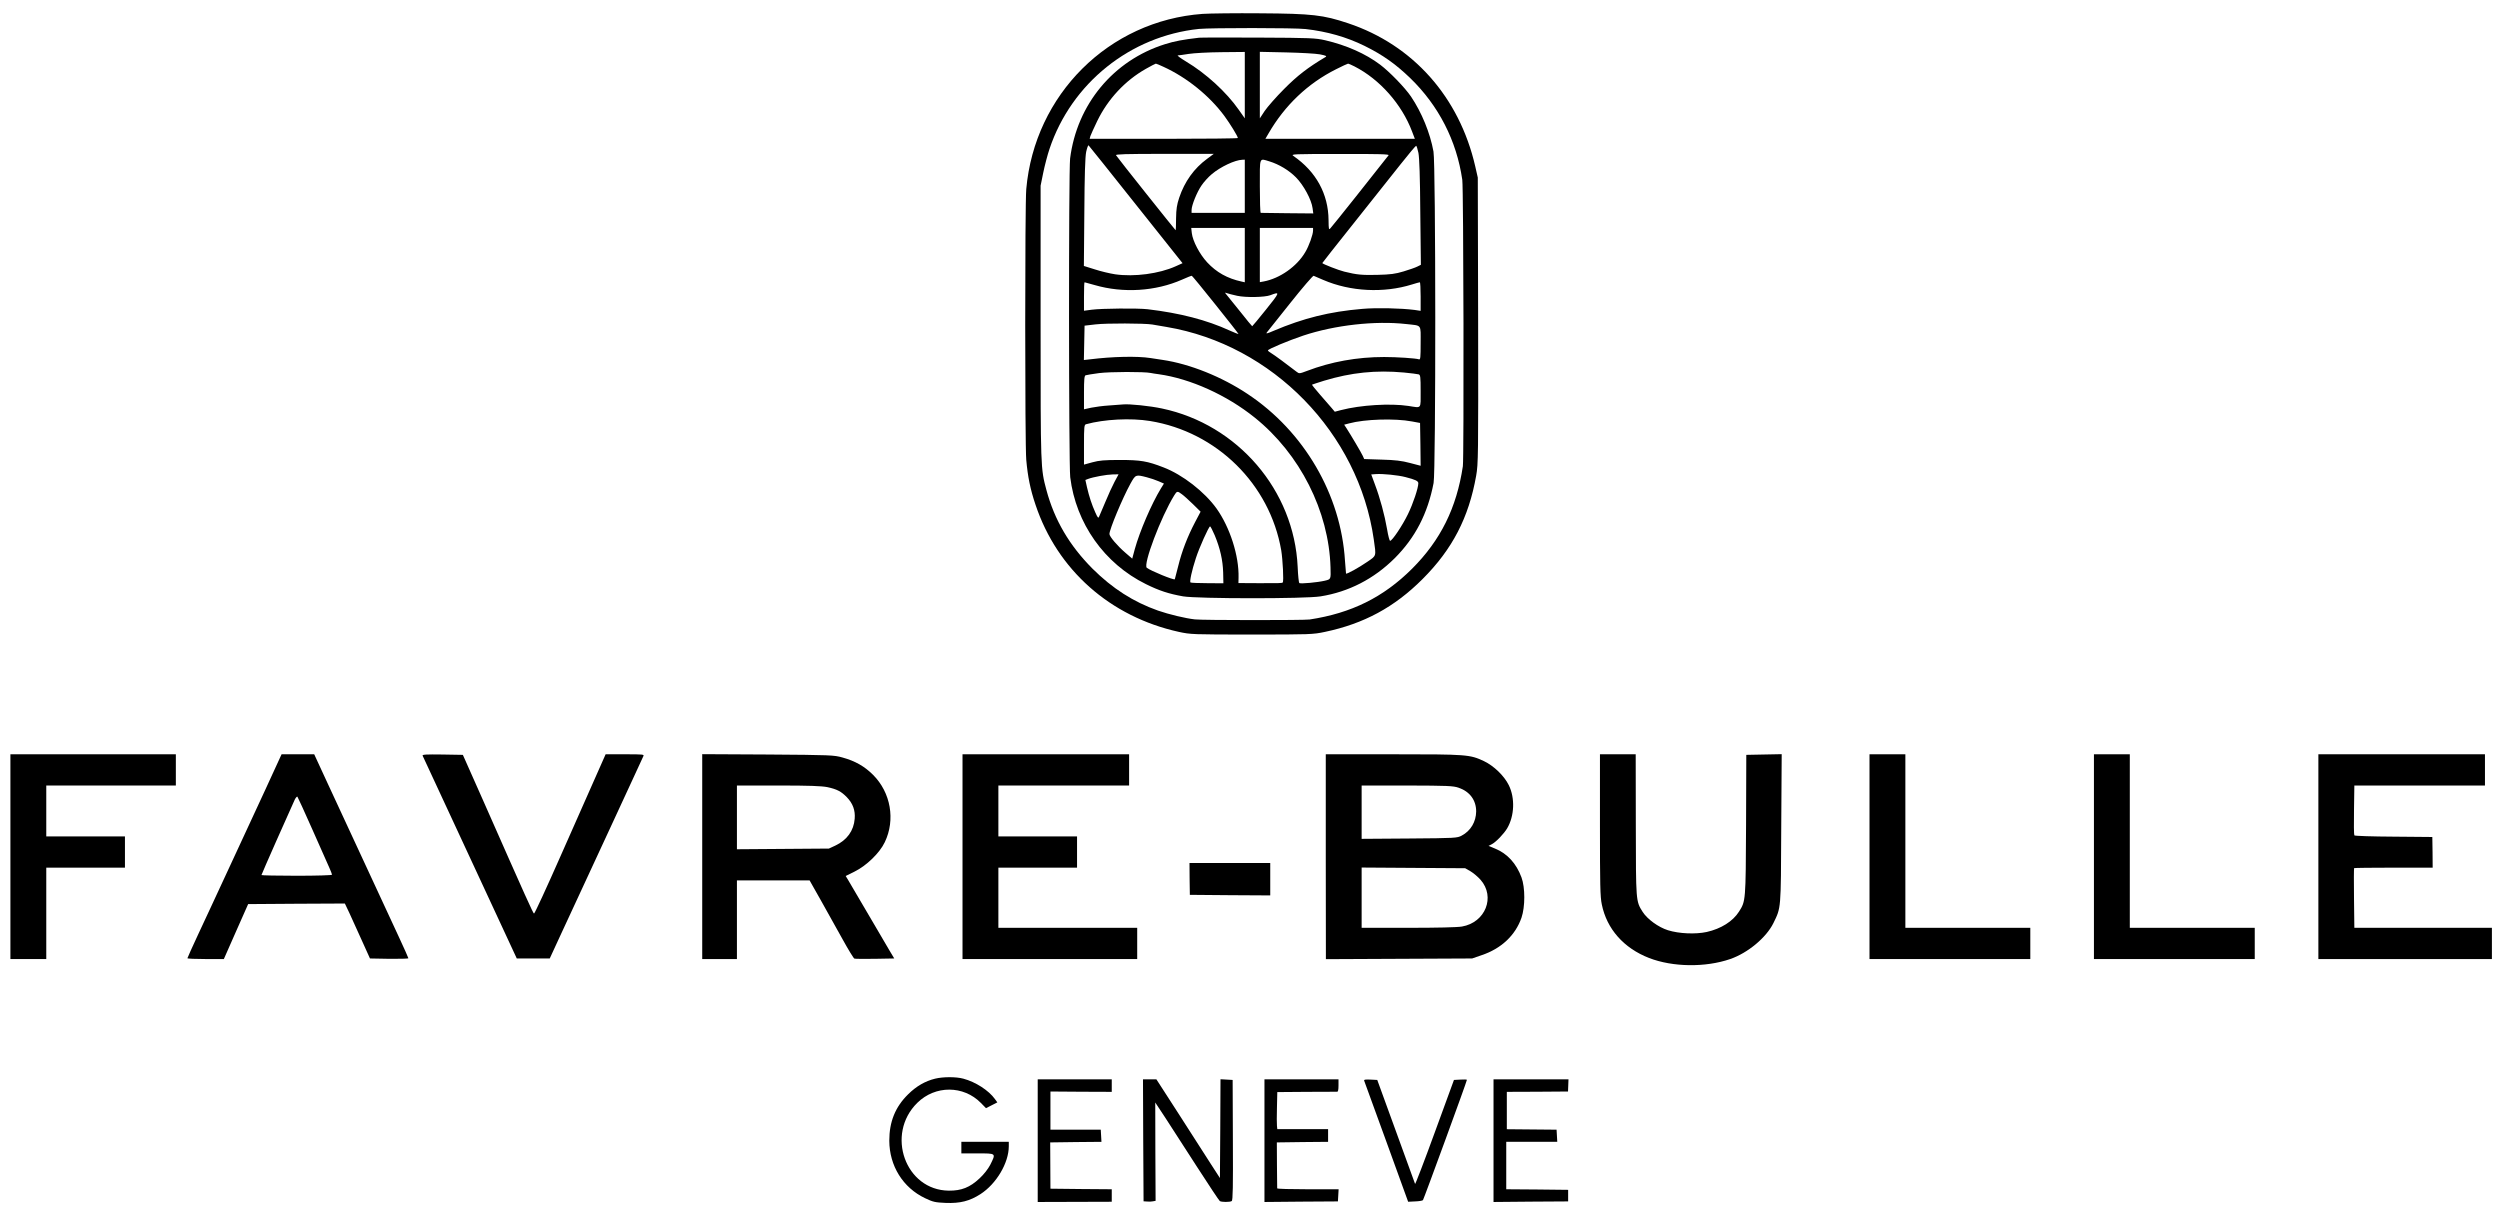
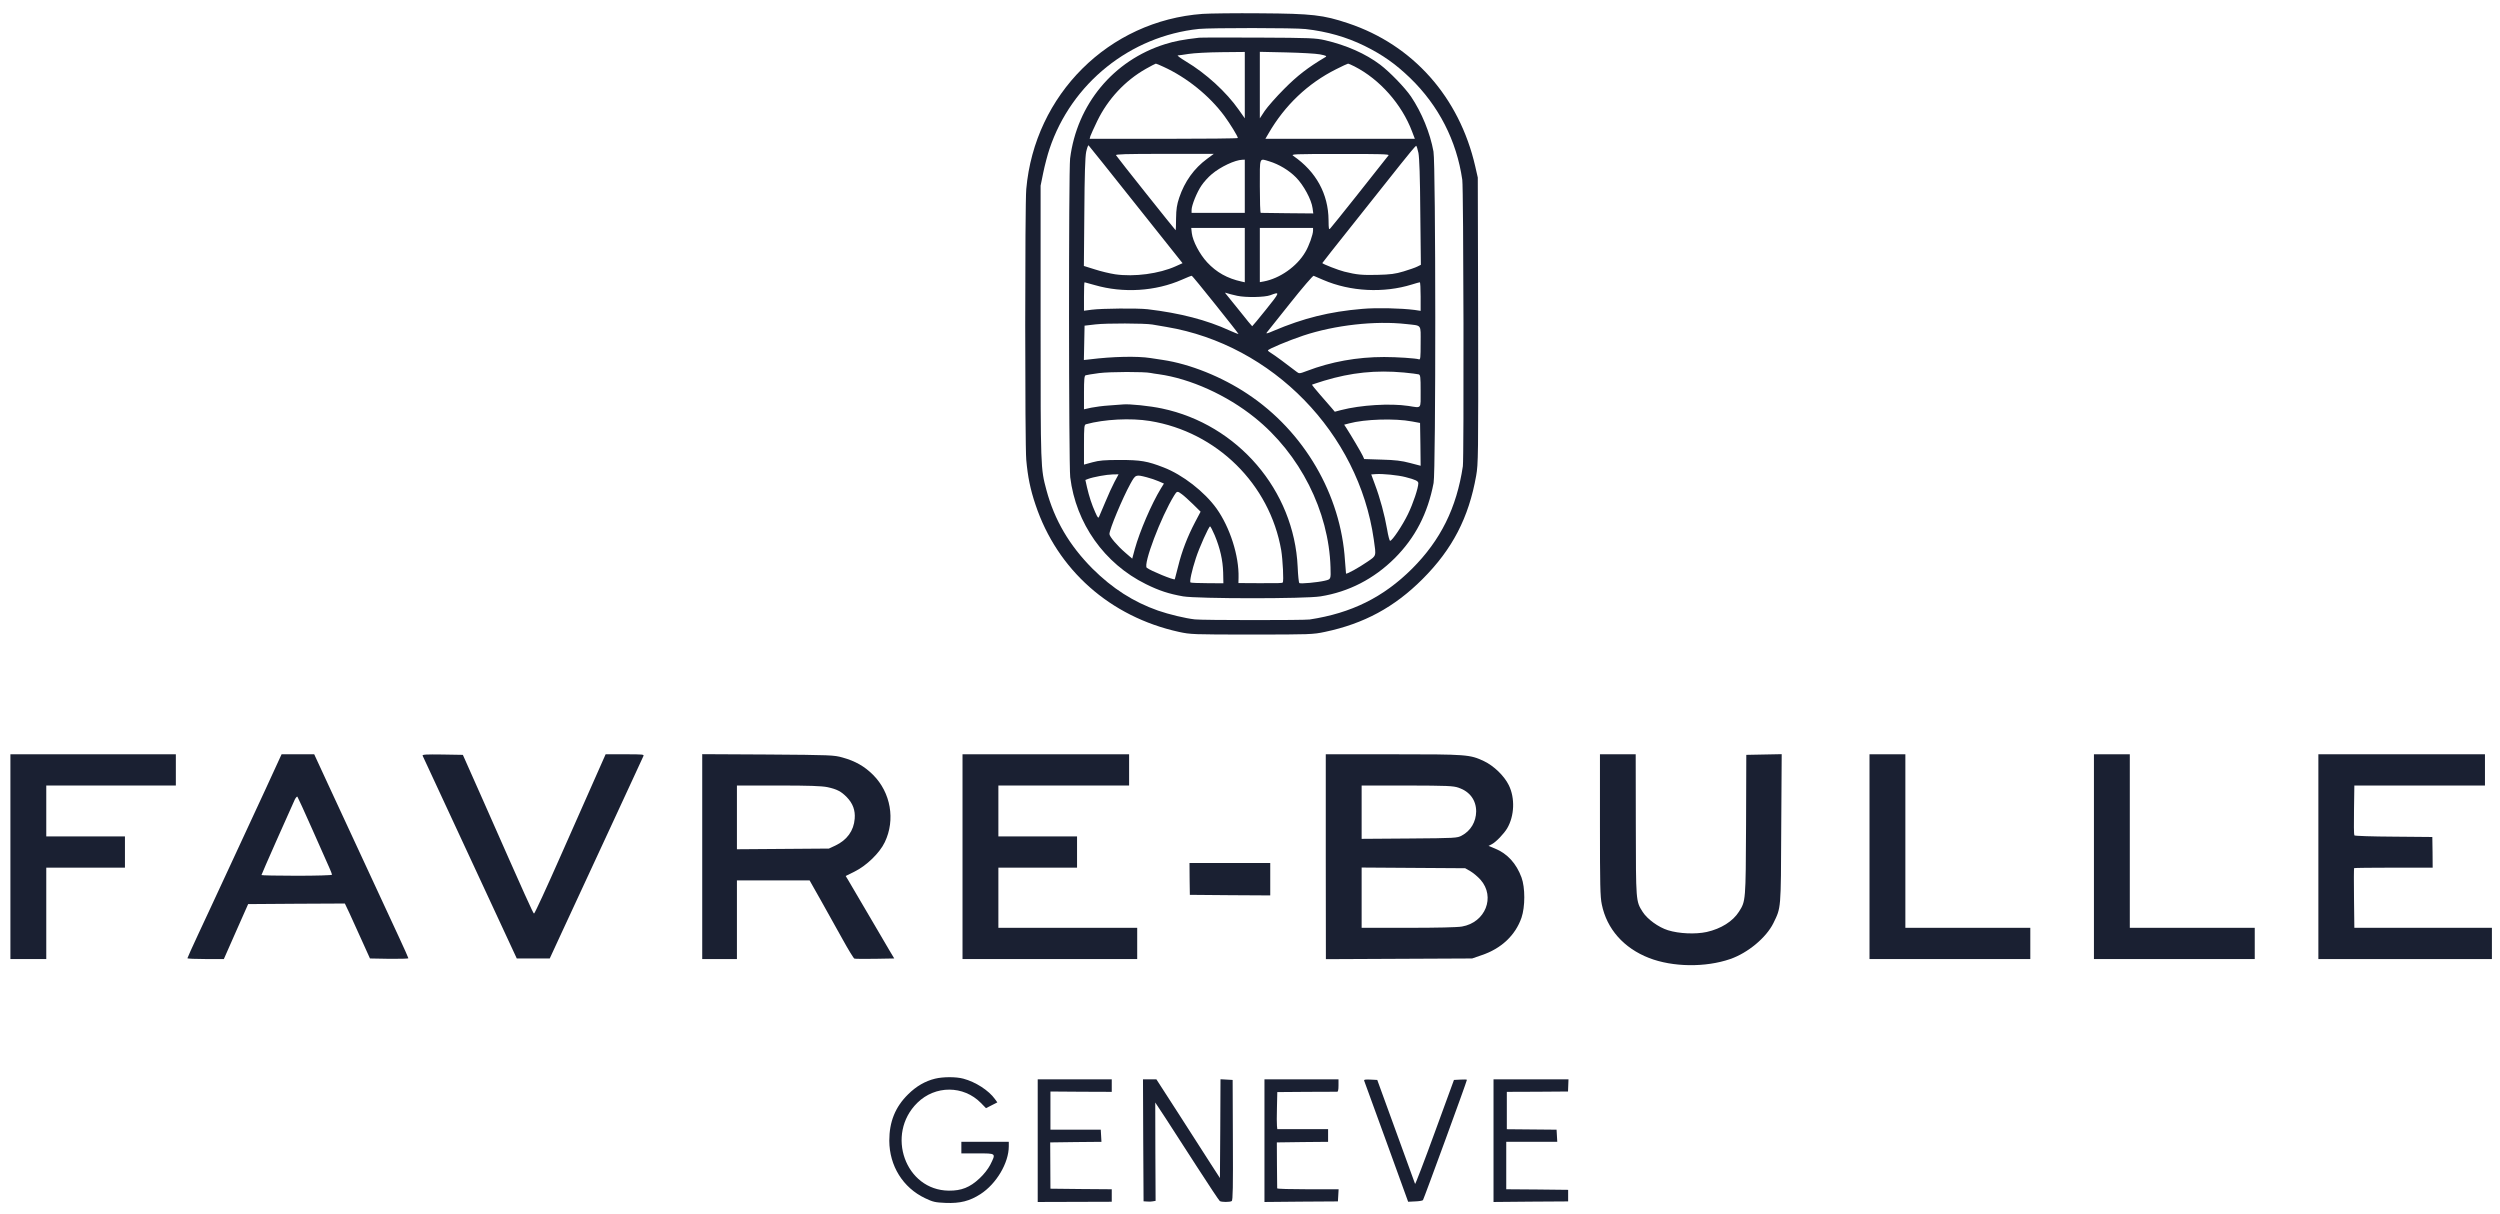
<svg xmlns="http://www.w3.org/2000/svg" version="1.0" width="2161pt" height="1049pt" viewBox="0 0 2161 1049" preserveAspectRatio="xMidYMid meet">
-   <g transform="translate(0,1049) scale(0.1,-0.1)" fill="#000000" stroke="none">
+   <g transform="translate(0,1049) scale(0.1,-0.1)" fill="#1A2032" stroke="none">
    <path d="M10395 10370 c-810 -59 -1452 -697 -1524 -1515 -12 -130 -12 -2210 0 -2340 13 -146 35 -255 80 -388 188 -563 645 -968 1239 -1099 102 -22 118 -23 630 -23 508 0 529 1 633 23 337 71 600 213 843 456 259 259 400 532 464 894 18 101 19 171 17 1342 l-3 1235 -22 97 c-137 598 -538 1050 -1099 1237 -216 72 -310 83 -758 86 -214 2 -439 -1 -500 -5z m890 -131 c186 -21 354 -69 509 -145 158 -78 268 -156 395 -278 247 -239 402 -542 451 -880 11 -71 15 -2409 5 -2476 -54 -360 -192 -639 -439 -886 -248 -247 -524 -384 -886 -439 -48 -7 -926 -7 -992 1 -81 9 -223 43 -318 76 -213 75 -395 192 -566 362 -200 201 -329 420 -399 681 -50 188 -50 180 -50 1445 l0 1185 23 113 c13 63 37 155 54 205 190 568 698 975 1292 1037 102 10 826 10 921 -1z" />
    <path d="M10365 10164 c-139 -16 -213 -30 -295 -56 -446 -140 -761 -520 -820 -988 -13 -110 -12 -2641 1 -2755 49 -399 295 -747 654 -924 115 -57 198 -84 322 -106 125 -21 1054 -22 1188 0 244 39 461 151 641 330 177 177 285 385 336 650 20 104 19 2755 -1 2865 -29 161 -102 338 -194 475 -53 78 -185 214 -267 276 -126 95 -291 168 -475 211 -84 19 -125 21 -575 23 -267 1 -498 1 -515 -1z m395 -410 l0 -287 -52 74 c-108 154 -283 314 -457 418 -46 28 -78 51 -70 52 8 0 50 6 94 13 44 7 171 14 283 15 l202 2 0 -287z m650 266 c54 -11 62 -15 46 -24 -150 -89 -242 -160 -356 -275 -69 -69 -144 -155 -168 -190 l-42 -64 0 288 0 287 228 -5 c125 -3 256 -10 292 -17z m-1354 -107 c202 -92 398 -250 528 -426 50 -68 116 -176 116 -190 0 -4 -288 -7 -641 -7 l-640 0 6 23 c4 12 31 72 60 132 92 189 240 348 420 450 44 25 83 45 86 45 4 0 33 -12 65 -27z m1652 3 c219 -112 409 -327 498 -563 l24 -63 -646 0 -646 0 28 48 c140 242 339 431 582 553 53 27 101 49 105 49 4 0 29 -11 55 -24z m-1888 -1196 l402 -505 -60 -27 c-142 -64 -357 -93 -523 -69 -46 7 -126 26 -177 43 l-93 29 4 462 c2 327 7 480 16 525 8 35 17 60 21 55 5 -4 189 -235 410 -513z m2441 448 c8 -43 14 -204 16 -515 l5 -452 -30 -15 c-17 -9 -70 -27 -119 -42 -73 -22 -112 -27 -228 -30 -132 -3 -176 1 -285 28 -47 11 -190 67 -190 74 0 2 123 158 273 346 150 189 331 416 402 506 70 89 132 162 136 162 4 0 13 -28 20 -62z m-1827 -51 c-112 -82 -194 -196 -241 -336 -20 -61 -26 -97 -27 -178 0 -57 -2 -103 -4 -103 -3 0 -505 630 -515 648 -7 9 80 12 419 12 l426 0 -58 -43z m1569 31 c-98 -126 -489 -618 -502 -630 -15 -17 -16 -13 -17 70 -2 226 -108 419 -304 554 -24 16 -3 17 404 17 341 1 426 -2 419 -11z m-1243 -268 l0 -230 -230 0 -230 0 0 25 c0 40 46 154 86 212 20 30 60 74 88 97 75 64 201 123 264 125 l22 1 0 -230z m213 215 c82 -25 169 -77 229 -138 66 -66 135 -194 144 -267 l6 -45 -223 2 c-123 2 -227 3 -231 3 -5 0 -8 104 -8 230 0 260 -7 242 83 215z m-213 -810 l0 -235 -27 6 c-124 27 -218 80 -298 166 -65 70 -125 184 -133 253 l-5 45 232 0 231 0 0 -235z m590 212 c0 -34 -35 -133 -67 -186 -72 -124 -220 -228 -360 -254 l-33 -6 0 234 0 235 230 0 230 0 0 -23z m-842 -642 c110 -137 199 -251 198 -253 -2 -1 -36 13 -77 31 -198 91 -430 151 -709 184 -86 10 -397 7 -482 -4 l-68 -9 0 123 c0 68 2 123 5 123 3 0 42 -11 87 -24 248 -72 527 -54 756 47 42 19 80 34 84 33 3 0 96 -113 206 -251z m931 215 c234 -101 523 -115 766 -39 33 10 63 19 68 19 4 0 7 -55 7 -123 l0 -124 -53 8 c-117 15 -327 20 -452 9 -283 -24 -508 -80 -767 -190 -55 -24 -68 -27 -57 -13 9 10 100 125 204 256 104 131 194 235 200 233 5 -3 43 -19 84 -36z m-744 -137 c74 -16 237 -13 285 5 87 33 86 29 -36 -123 -64 -80 -118 -145 -120 -145 -2 0 -49 57 -105 128 -56 70 -109 136 -118 146 -15 18 -15 19 4 12 11 -4 52 -15 90 -23z m-735 -248 c19 -3 74 -13 123 -21 917 -154 1661 -918 1792 -1837 21 -149 25 -138 -57 -194 -71 -49 -177 -108 -183 -101 -1 2 -5 52 -9 111 -35 571 -353 1117 -841 1441 -223 149 -499 260 -735 295 -36 5 -83 13 -105 16 -115 18 -329 13 -522 -11 l-54 -6 3 148 3 149 95 11 c94 11 422 10 490 -1z m2195 4 c139 -16 125 3 125 -165 0 -127 -2 -145 -15 -140 -24 9 -191 20 -300 20 -235 0 -460 -41 -667 -120 -66 -25 -68 -25 -91 -7 -79 61 -192 145 -218 160 -16 9 -29 20 -29 24 0 11 177 85 305 128 273 91 622 130 890 100z m-2208 -423 c11 -2 43 -8 70 -11 272 -38 587 -180 828 -374 392 -314 642 -810 656 -1296 3 -104 4 -102 -51 -115 -59 -14 -207 -28 -219 -20 -4 3 -11 66 -14 140 -30 661 -518 1231 -1173 1369 -102 22 -284 41 -338 35 -17 -1 -71 -5 -121 -9 -49 -3 -118 -12 -152 -19 l-63 -14 0 145 c0 112 3 145 14 149 7 3 60 11 117 19 96 12 390 13 446 1z m2188 4 c61 -6 118 -13 128 -16 15 -5 17 -21 17 -145 0 -159 11 -146 -105 -128 -158 24 -415 8 -584 -36 l-53 -14 -27 32 c-14 17 -59 69 -100 115 -40 46 -72 85 -70 87 2 1 49 17 104 34 235 71 448 93 690 71z m-2195 -419 c578 -94 1036 -546 1135 -1118 13 -80 23 -269 13 -278 -6 -6 -38 -7 -208 -6 l-175 1 1 47 c5 187 -74 434 -190 597 -104 145 -294 293 -459 356 -139 54 -197 64 -377 64 -135 0 -178 -4 -237 -20 l-73 -20 0 172 c0 156 2 173 18 177 156 43 386 55 552 28z m2265 -4 l70 -13 3 -185 2 -185 -92 24 c-71 19 -128 26 -244 29 l-152 5 -12 27 c-12 27 -105 184 -140 238 l-21 32 42 11 c135 37 397 45 544 17z m-56 -481 c86 -22 111 -34 111 -53 0 -41 -45 -176 -90 -268 -47 -97 -136 -230 -154 -230 -5 0 -17 45 -26 100 -21 122 -61 271 -105 387 l-32 87 41 3 c58 4 190 -9 255 -26z m-2515 -41 c-19 -36 -55 -114 -79 -173 -25 -59 -49 -116 -54 -127 -7 -17 -12 -12 -33 35 -31 69 -53 137 -72 218 l-14 63 23 9 c45 17 160 38 212 39 l52 1 -35 -65z m277 40 c32 -8 79 -24 104 -35 l46 -20 -26 -42 c-82 -135 -183 -370 -226 -525 l-22 -82 -58 50 c-71 61 -139 141 -139 163 0 40 112 308 181 434 45 81 46 81 140 57z m305 -147 c16 -11 59 -50 96 -86 l66 -65 -48 -91 c-65 -124 -114 -250 -146 -381 -15 -60 -28 -111 -29 -112 -7 -10 -209 73 -242 99 -34 27 121 438 237 626 23 38 28 39 66 10z m284 -355 c47 -113 70 -216 73 -321 l2 -94 -138 1 c-76 0 -142 3 -146 6 -10 6 11 103 46 210 28 88 112 275 123 275 4 0 22 -35 40 -77z" />
    <path d="M90 3085 l0 -885 155 0 155 0 0 395 0 395 340 0 340 0 0 135 0 135 -340 0 -340 0 0 220 0 220 560 0 560 0 0 135 0 135 -715 0 -715 0 0 -885z" />
    <path d="M2293 3663 c-79 -170 -212 -459 -298 -643 -86 -184 -164 -353 -174 -375 -10 -22 -60 -128 -110 -236 -50 -107 -91 -199 -91 -202 0 -4 71 -7 158 -7 l157 0 105 238 105 237 418 3 418 2 39 -82 c21 -46 70 -153 108 -238 l70 -155 166 -3 c91 -1 166 1 166 5 0 4 -36 84 -79 177 -149 320 -492 1060 -614 1324 l-121 262 -141 0 -141 0 -141 -307z m407 -343 c67 -151 132 -299 146 -329 13 -29 24 -57 24 -62 0 -5 -136 -9 -305 -9 -168 0 -305 3 -305 6 0 6 252 575 288 652 9 18 19 29 23 25 4 -5 62 -132 129 -283z" />
    <path d="M3653 3958 c3 -7 36 -78 73 -157 37 -79 219 -471 404 -870 l337 -726 142 0 143 0 90 195 c84 182 186 401 445 960 58 124 141 304 185 400 44 96 84 183 89 193 9 16 -1 17 -158 17 l-168 0 -81 -183 c-44 -100 -181 -410 -305 -689 -123 -279 -228 -507 -233 -505 -8 3 -60 117 -444 987 l-171 385 -177 3 c-140 2 -175 0 -171 -10z" />
    <path d="M6070 3086 l0 -886 150 0 150 0 0 340 0 340 314 0 314 0 100 -177 c55 -98 139 -249 188 -337 48 -87 93 -160 99 -162 6 -3 86 -3 178 -2 l167 3 -39 65 c-21 36 -78 133 -126 215 -119 203 -213 363 -236 402 l-19 31 77 38 c103 51 217 161 261 254 93 193 52 429 -101 582 -74 74 -155 120 -264 150 -75 21 -98 22 -645 26 l-568 3 0 -885z m1082 600 c83 -18 119 -37 168 -87 52 -54 74 -113 68 -186 -8 -104 -66 -184 -167 -232 l-56 -26 -397 -3 -398 -3 0 275 0 276 358 0 c269 0 373 -4 424 -14z" />
    <path d="M8320 3085 l0 -885 755 0 755 0 0 135 0 135 -600 0 -600 0 0 260 0 260 340 0 340 0 0 135 0 135 -340 0 -340 0 0 220 0 220 565 0 565 0 0 135 0 135 -720 0 -720 0 0 -885z" />
    <path d="M11460 3084 l1 -885 632 3 632 3 81 28 c171 57 293 172 346 325 32 94 32 260 0 347 -45 122 -123 207 -229 250 l-56 23 29 15 c36 19 104 90 132 137 63 107 69 262 14 373 -40 81 -129 167 -215 208 -122 57 -146 59 -784 59 l-583 0 0 -886z m1148 597 c97 -33 152 -108 152 -205 -1 -89 -47 -168 -125 -209 -39 -21 -52 -22 -452 -25 l-413 -3 0 231 0 230 393 0 c351 -1 398 -3 445 -19z m104 -723 c25 -15 64 -48 86 -73 130 -148 42 -369 -161 -404 -39 -7 -215 -11 -465 -11 l-402 0 0 260 0 261 448 -3 447 -3 47 -27z" />
    <path d="M13830 3360 c0 -516 2 -623 16 -688 43 -212 190 -378 409 -463 204 -79 486 -83 701 -9 153 53 311 185 373 310 67 138 65 110 68 818 l4 643 -153 -3 -153 -3 -2 -604 c-3 -659 -3 -660 -61 -751 -53 -84 -155 -148 -279 -176 -96 -21 -239 -15 -335 15 -83 26 -179 96 -219 159 -59 93 -58 88 -59 753 l-1 609 -155 0 -154 0 0 -610z" />
    <path d="M16160 3085 l0 -885 695 0 695 0 0 135 0 135 -540 0 -540 0 0 750 0 750 -155 0 -155 0 0 -885z" />
    <path d="M18100 3085 l0 -885 695 0 695 0 0 135 0 135 -540 0 -540 0 0 750 0 750 -155 0 -155 0 0 -885z" />
    <path d="M20040 3085 l0 -885 750 0 750 0 0 135 0 135 -595 0 -594 0 -3 256 c-2 141 -1 258 1 260 2 2 156 4 342 4 l337 0 -1 133 -2 132 -334 3 c-184 1 -337 6 -340 11 -4 5 -5 104 -3 220 l3 211 564 0 565 0 0 135 0 135 -720 0 -720 0 0 -885z" />
    <path d="M10283 2893 l2 -138 348 -3 347 -2 0 140 0 140 -349 0 -349 0 1 -137z" />
    <path d="M8083 1166 c-86 -21 -162 -65 -233 -135 -111 -109 -163 -237 -163 -401 1 -218 118 -406 309 -497 69 -33 87 -37 179 -41 124 -5 207 16 300 76 138 89 245 270 245 414 l0 38 -205 0 -205 0 0 -50 0 -50 140 0 c163 0 160 3 110 -98 -20 -38 -54 -82 -94 -119 -82 -77 -156 -106 -264 -105 -376 3 -549 487 -273 759 155 153 400 152 550 -1 l44 -45 49 25 49 25 -21 29 c-53 74 -167 148 -273 176 -63 17 -174 17 -244 0z" />
    <path d="M8970 630 l0 -530 320 1 320 1 0 54 0 54 -265 2 -265 3 -1 200 -1 200 221 3 222 2 -3 53 -3 52 -217 0 -218 0 0 165 0 165 265 -2 265 -1 0 54 0 54 -320 0 -320 0 0 -530z" />
    <path d="M9882 633 l3 -527 30 -2 c17 -2 40 -1 52 2 l22 4 -2 425 c-1 234 -1 425 -1 425 2 0 116 -176 357 -550 104 -162 195 -298 201 -302 15 -10 88 -10 103 0 10 6 12 126 10 527 l-2 520 -52 3 -53 3 -2 -427 -3 -427 -75 116 c-41 65 -165 257 -274 427 l-200 310 -58 0 -58 0 2 -527z" />
    <path d="M10930 630 l0 -530 318 3 317 2 3 53 3 52 -265 0 c-147 0 -266 3 -266 8 0 4 -1 95 -2 202 l-1 195 221 3 222 2 0 55 0 55 -219 0 -220 0 -3 28 c-2 15 -2 87 0 160 l3 132 252 2 c139 0 258 1 265 1 8 -1 12 16 12 53 l0 54 -320 0 -320 0 0 -530z" />
    <path d="M11792 1148 c3 -7 90 -245 193 -530 l187 -516 60 3 c32 1 63 6 68 11 7 8 380 1027 380 1040 0 3 -25 4 -56 2 l-56 -3 -166 -454 c-91 -250 -168 -450 -170 -445 -2 5 -76 209 -165 454 l-162 445 -59 3 c-45 2 -57 0 -54 -10z" />
    <path d="M12910 630 l0 -530 323 3 322 2 0 50 0 50 -267 3 -268 2 0 205 0 205 221 0 220 0 -3 53 -3 52 -215 2 -215 2 0 161 0 162 265 1 264 2 2 53 2 52 -324 0 -324 0 0 -530z" />
  </g>
</svg>
